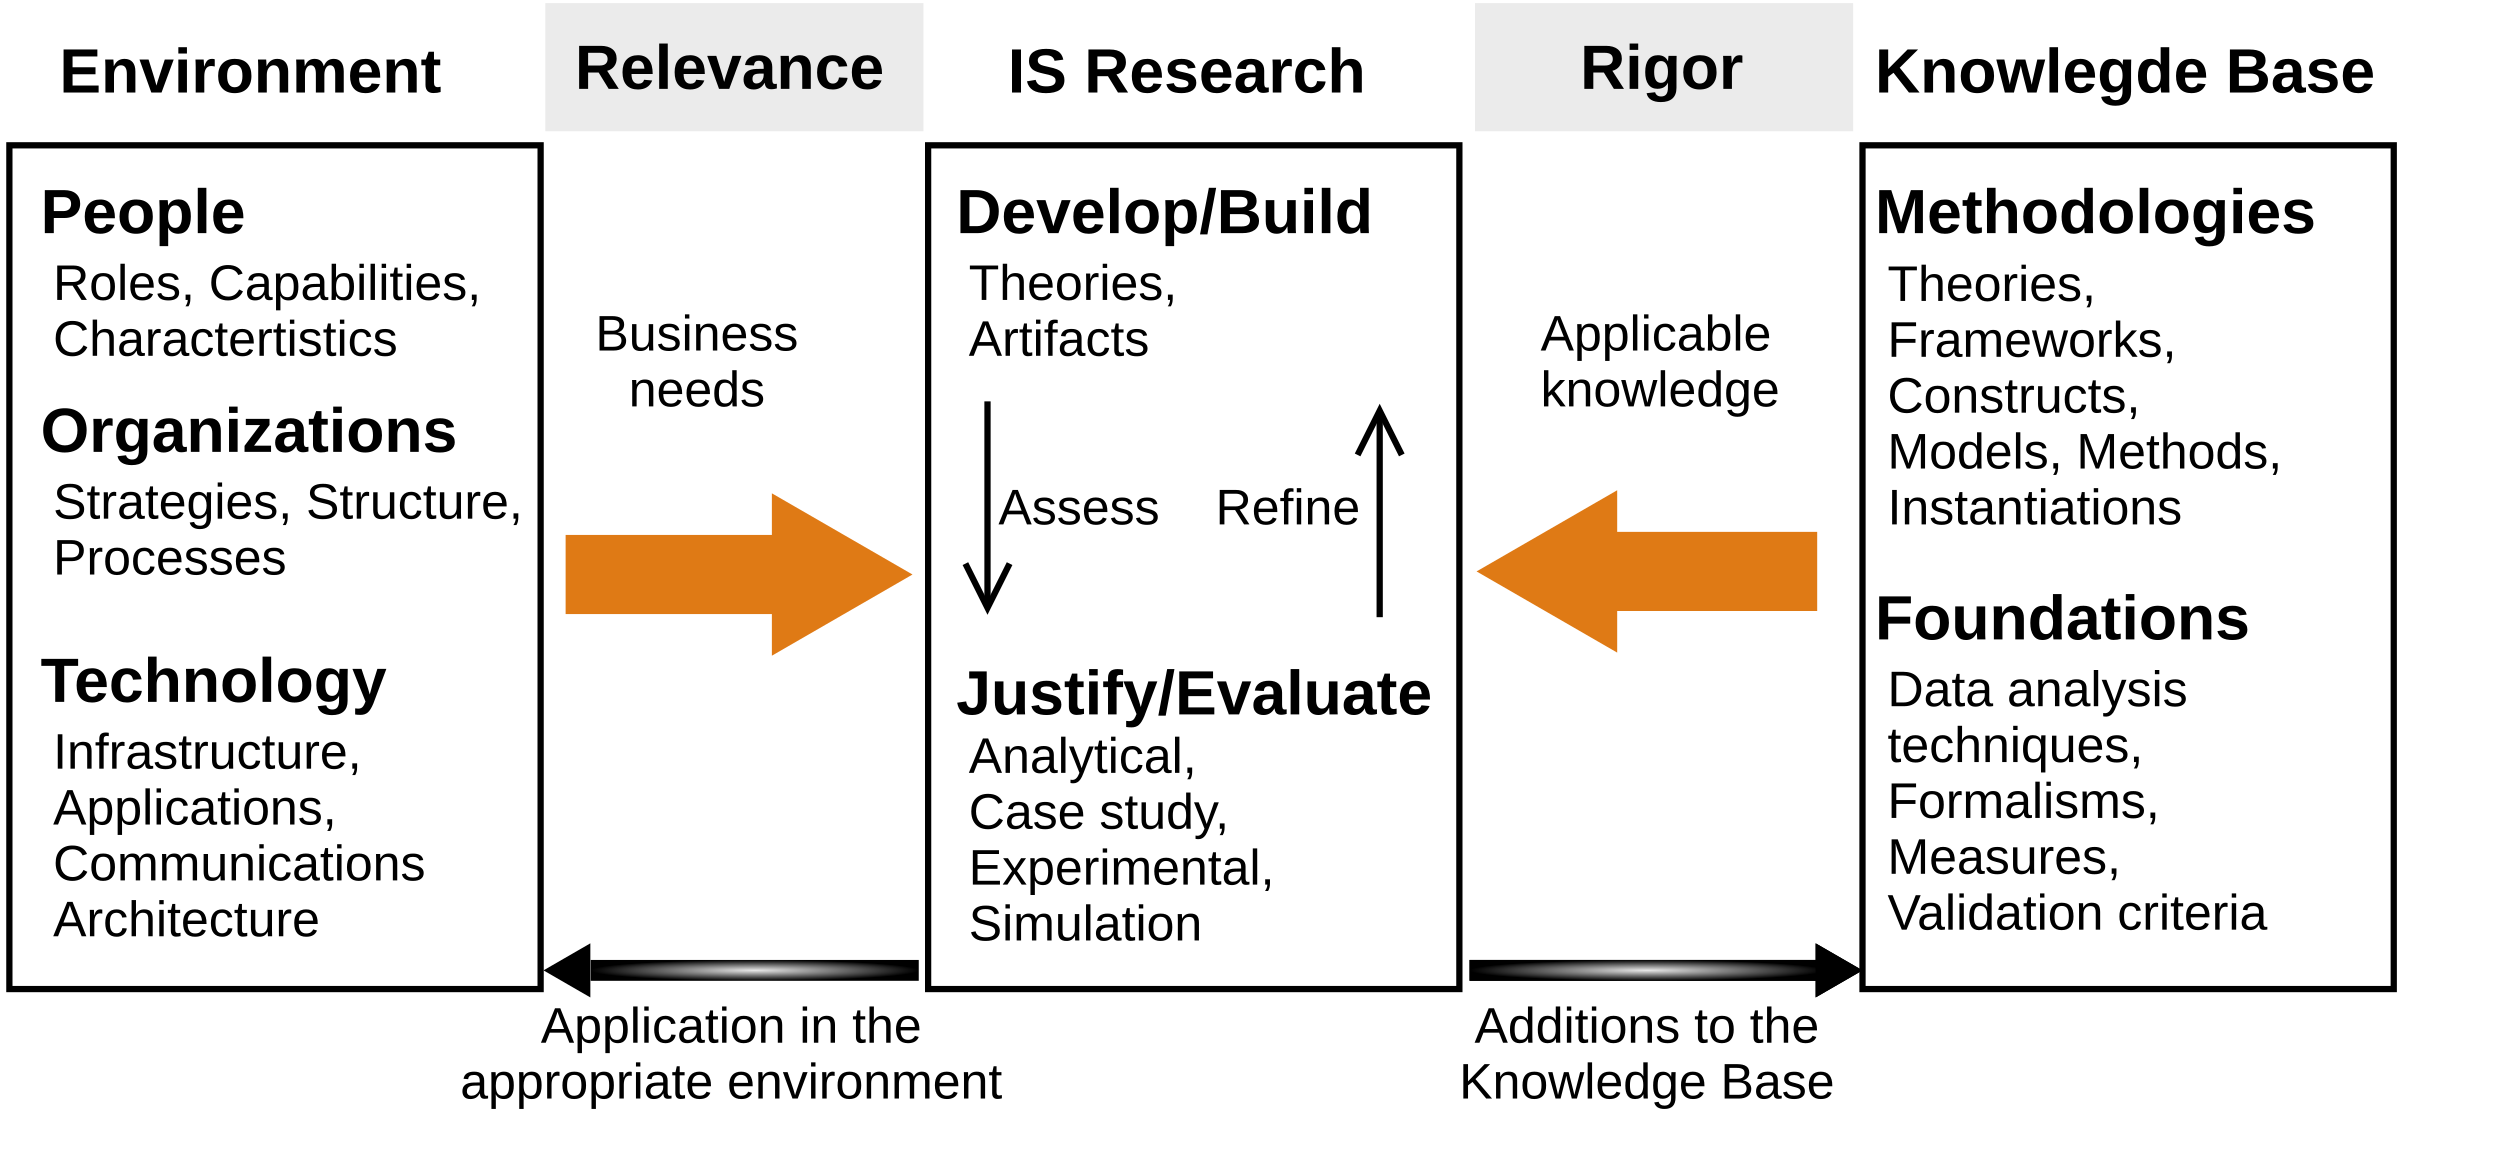
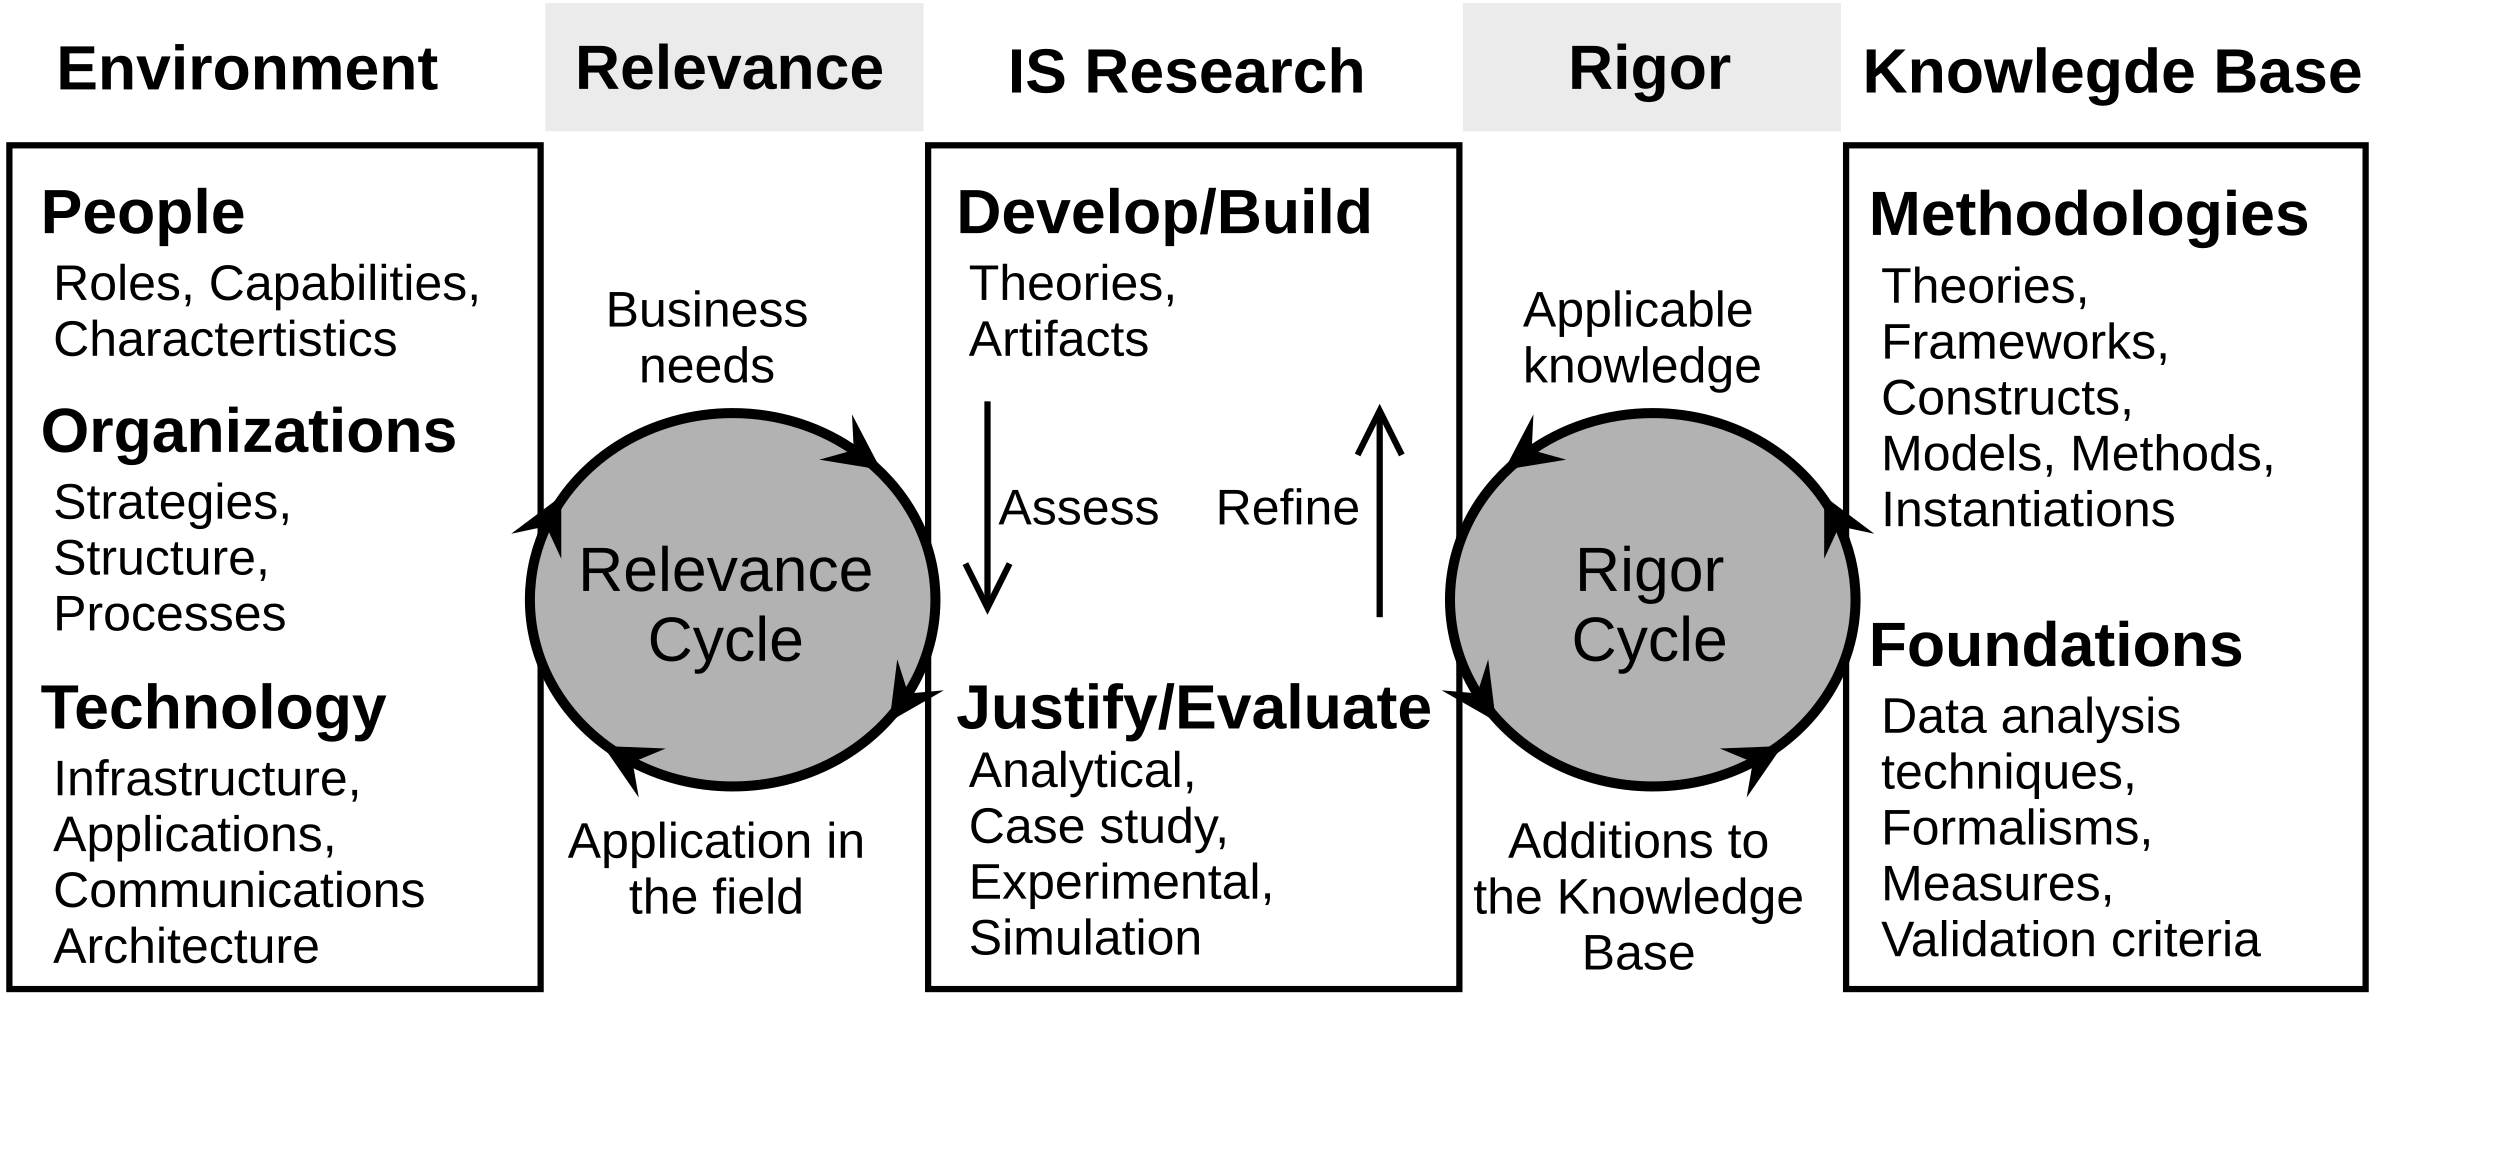
<svg xmlns="http://www.w3.org/2000/svg" style="isolation:isolate" viewBox="0 0 800 370" width="800" height="370">
  <defs>
-     <clipPath id="_clipPath_IrDOwE5X60oPXgBAAUG3vL2dMZ1efY1a">
+     <clipPath id="_clipPath_kjfTKluAfkciJEg2AdqmioFt3cOZB8eN">
      <rect width="800" height="370" />
    </clipPath>
  </defs>
-   <g clip-path="url(#_clipPath_IrDOwE5X60oPXgBAAUG3vL2dMZ1efY1a)">
-     <g transform="matrix(1,0,0,1,19,11.5)">
+   <g clip-path="url(#_clipPath_kjfTKluAfkciJEg2AdqmioFt3cOZB8eN)">
+     <g transform="matrix(1,0,0,1,18,10.5)">
      <text transform="matrix(1,0,0,1,0,18.105)" style="font-family:&quot;Arimo&quot;;font-weight:700;font-size:20px;font-style:normal;fill:#000000;stroke:none;">Environment</text>
    </g>
    <g transform="matrix(1,0,0,1,322.5,11.5)">
      <text transform="matrix(1,0,0,1,0,18.105)" style="font-family:&quot;Arimo&quot;;font-weight:700;font-size:20px;font-style:normal;fill:#000000;stroke:none;">IS Research</text>
    </g>
    <g id="Group">
-       <rect x="472.5" y="1.5" width="120" height="40" transform="matrix(1,0,0,1,0,0)" fill="rgb(235,235,235)" vector-effect="non-scaling-stroke" stroke-width="1" stroke="rgb(235,235,235)" stroke-linejoin="miter" stroke-linecap="square" stroke-miterlimit="3" />
-       <g transform="matrix(1,0,0,1,472.5,10.328)">
-         <text transform="matrix(1,0,0,1,33.142,18.105)" style="font-family:&quot;Arimo&quot;;font-weight:700;font-size:20px;font-style:normal;fill:#000000;stroke:none;">Rigor</text>
+       <g id="Group">
+         <rect x="468.625" y="1.5" width="120" height="40" transform="matrix(1,0,0,1,0,0)" fill="rgb(235,235,235)" vector-effect="non-scaling-stroke" stroke-width="1" stroke="rgb(235,235,235)" stroke-linejoin="miter" stroke-linecap="square" stroke-miterlimit="3" />
+         <g transform="matrix(1,0,0,1,468.625,10.328)">
+           <text transform="matrix(1,0,0,1,33.142,18.105)" style="font-family:&quot;Arimo&quot;;font-weight:700;font-size:20px;font-style:normal;fill:#000000;stroke:none;">Rigor</text>
+         </g>
      </g>
    </g>
    <g id="Group">
      <rect x="175" y="1.5" width="120" height="40" transform="matrix(1,0,0,1,0,0)" fill="rgb(235,235,235)" vector-effect="non-scaling-stroke" stroke-width="1" stroke="rgb(235,235,235)" stroke-linejoin="miter" stroke-linecap="square" stroke-miterlimit="3" />
      <g transform="matrix(1,0,0,1,173.91,10.328)">
        <text transform="matrix(1,0,0,1,10.067,18.105)" style="font-family:&quot;Arimo&quot;;font-weight:700;font-size:20px;font-style:normal;fill:#000000;stroke:none;">Relevance</text>
      </g>
    </g>
-     <g transform="matrix(1,0,0,1,600,11.5)">
+     <g transform="matrix(1,0,0,1,596,11.5)">
      <text transform="matrix(1,0,0,1,0,18.105)" style="font-family:&quot;Arimo&quot;;font-weight:700;font-size:20px;font-style:normal;fill:#000000;stroke:none;">Knowlegde Base</text>
    </g>
    <g id="Group">
      <g transform="matrix(1,0,0,1,13,56.5)">
        <text transform="matrix(1,0,0,1,0,18.105)" style="font-family:&quot;Arimo&quot;;font-weight:700;font-size:20px;font-style:normal;fill:#000000;stroke:none;">People</text>
      </g>
      <g transform="matrix(1,0,0,1,17,81.5)">
        <text transform="matrix(1,0,0,1,0,14.484)" style="font-family:&quot;Arimo&quot;;font-weight:400;font-size:16px;font-style:normal;fill:#000000;stroke:none;">Roles, Capabilities, </text>
        <text transform="matrix(1,0,0,1,0,32.359)" style="font-family:&quot;Arimo&quot;;font-weight:400;font-size:16px;font-style:normal;fill:#000000;stroke:none;">Charactertistics</text>
      </g>
    </g>
    <g id="Group">
      <g transform="matrix(1,0,0,1,13,126.5)">
        <text transform="matrix(1,0,0,1,0,18.105)" style="font-family:&quot;Arimo&quot;;font-weight:700;font-size:20px;font-style:normal;fill:#000000;stroke:none;">Organizations</text>
      </g>
      <g transform="matrix(1,0,0,1,17,151.5)">
-         <text transform="matrix(1,0,0,1,0,14.484)" style="font-family:&quot;Arimo&quot;;font-weight:400;font-size:16px;font-style:normal;fill:#000000;stroke:none;">Strategies, Structure, </text>
-         <text transform="matrix(1,0,0,1,0,32.359)" style="font-family:&quot;Arimo&quot;;font-weight:400;font-size:16px;font-style:normal;fill:#000000;stroke:none;">Processes</text>
+         <text transform="matrix(1,0,0,1,0,14.484)" style="font-family:&quot;Arimo&quot;;font-weight:400;font-size:16px;font-style:normal;fill:#000000;stroke:none;">Strategies, </text>
+         <text transform="matrix(1,0,0,1,0,32.359)" style="font-family:&quot;Arimo&quot;;font-weight:400;font-size:16px;font-style:normal;fill:#000000;stroke:none;">Structure, </text>
+         <text transform="matrix(1,0,0,1,0,50.234)" style="font-family:&quot;Arimo&quot;;font-weight:400;font-size:16px;font-style:normal;fill:#000000;stroke:none;">Processes</text>
      </g>
    </g>
    <g id="Group">
-       <g transform="matrix(1,0,0,1,13,206.5)">
+       <g transform="matrix(1,0,0,1,13,215)">
        <text transform="matrix(1,0,0,1,0,18.105)" style="font-family:&quot;Arimo&quot;;font-weight:700;font-size:20px;font-style:normal;fill:#000000;stroke:none;">Technology</text>
      </g>
-       <g transform="matrix(1,0,0,1,17,231.5)">
+       <g transform="matrix(1,0,0,1,17,240)">
        <text transform="matrix(1,0,0,1,0,14.484)" style="font-family:&quot;Arimo&quot;;font-weight:400;font-size:16px;font-style:normal;fill:#000000;stroke:none;">Infrastructure, </text>
        <text transform="matrix(1,0,0,1,0,32.359)" style="font-family:&quot;Arimo&quot;;font-weight:400;font-size:16px;font-style:normal;fill:#000000;stroke:none;">Applications, </text>
        <text transform="matrix(1,0,0,1,0,50.234)" style="font-family:&quot;Arimo&quot;;font-weight:400;font-size:16px;font-style:normal;fill:#000000;stroke:none;">Communications </text>
        <text transform="matrix(1,0,0,1,0,68.109)" style="font-family:&quot;Arimo&quot;;font-weight:400;font-size:16px;font-style:normal;fill:#000000;stroke:none;">Architecture</text>
      </g>
    </g>
    <g id="Group">
      <g transform="matrix(1,0,0,1,306,56.5)">
        <text transform="matrix(1,0,0,1,0,18.105)" style="font-family:&quot;Arimo&quot;;font-weight:700;font-size:20px;font-style:normal;fill:#000000;stroke:none;">Develop/Build</text>
      </g>
      <g transform="matrix(1,0,0,1,310,81.5)">
        <text transform="matrix(1,0,0,1,0,14.484)" style="font-family:&quot;Arimo&quot;;font-weight:400;font-size:16px;font-style:normal;fill:#000000;stroke:none;">Theories, </text>
        <text transform="matrix(1,0,0,1,0,32.359)" style="font-family:&quot;Arimo&quot;;font-weight:400;font-size:16px;font-style:normal;fill:#000000;stroke:none;">Artifacts</text>
      </g>
    </g>
    <g id="Group">
-       <g transform="matrix(1,0,0,1,306,210.5)">
+       <g transform="matrix(1,0,0,1,306,215)">
        <text transform="matrix(1,0,0,1,0,18.105)" style="font-family:&quot;Arimo&quot;;font-weight:700;font-size:20px;font-style:normal;fill:#000000;stroke:none;">Justify/Evaluate</text>
      </g>
-       <g transform="matrix(1,0,0,1,310,232.844)">
+       <g transform="matrix(1,0,0,1,310,237.344)">
        <text transform="matrix(1,0,0,1,0,14.484)" style="font-family:&quot;Arimo&quot;;font-weight:400;font-size:16px;font-style:normal;fill:#000000;stroke:none;">Analytical, </text>
        <text transform="matrix(1,0,0,1,0,32.359)" style="font-family:&quot;Arimo&quot;;font-weight:400;font-size:16px;font-style:normal;fill:#000000;stroke:none;">Case study, </text>
        <text transform="matrix(1,0,0,1,0,50.234)" style="font-family:&quot;Arimo&quot;;font-weight:400;font-size:16px;font-style:normal;fill:#000000;stroke:none;">Experimental, </text>
        <text transform="matrix(1,0,0,1,0,68.109)" style="font-family:&quot;Arimo&quot;;font-weight:400;font-size:16px;font-style:normal;fill:#000000;stroke:none;">Simulation</text>
      </g>
    </g>
    <g id="Group">
-       <g transform="matrix(1,0,0,1,600,56.5)">
+       <g transform="matrix(1,0,0,1,598,57.078)">
        <text transform="matrix(1,0,0,1,0,18.105)" style="font-family:&quot;Arimo&quot;;font-weight:700;font-size:20px;font-style:normal;fill:#000000;stroke:none;">Methodologies</text>
      </g>
-       <g transform="matrix(1,0,0,1,604,81.813)">
+       <g transform="matrix(1,0,0,1,601.951,82.391)">
        <text transform="matrix(1,0,0,1,0,14.484)" style="font-family:&quot;Arimo&quot;;font-weight:400;font-size:16px;font-style:normal;fill:#000000;stroke:none;">Theories, </text>
        <text transform="matrix(1,0,0,1,0,32.359)" style="font-family:&quot;Arimo&quot;;font-weight:400;font-size:16px;font-style:normal;fill:#000000;stroke:none;">Frameworks, </text>
        <text transform="matrix(1,0,0,1,0,50.234)" style="font-family:&quot;Arimo&quot;;font-weight:400;font-size:16px;font-style:normal;fill:#000000;stroke:none;">Constructs, </text>
        <text transform="matrix(1,0,0,1,0,68.109)" style="font-family:&quot;Arimo&quot;;font-weight:400;font-size:16px;font-style:normal;fill:#000000;stroke:none;">Models, Methods, </text>
        <text transform="matrix(1,0,0,1,0,85.984)" style="font-family:&quot;Arimo&quot;;font-weight:400;font-size:16px;font-style:normal;fill:#000000;stroke:none;">Instantiations</text>
      </g>
    </g>
    <g id="Group">
-       <g transform="matrix(1,0,0,1,600,186.5)">
+       <g transform="matrix(1,0,0,1,598,195)">
        <text transform="matrix(1,0,0,1,0,18.105)" style="font-family:&quot;Arimo&quot;;font-weight:700;font-size:20px;font-style:normal;fill:#000000;stroke:none;">Foundations</text>
      </g>
-       <g transform="matrix(1,0,0,1,604,211.5)">
+       <g transform="matrix(1,0,0,1,601.951,220)">
        <text transform="matrix(1,0,0,1,0,14.484)" style="font-family:&quot;Arimo&quot;;font-weight:400;font-size:16px;font-style:normal;fill:#000000;stroke:none;">Data analysis </text>
        <text transform="matrix(1,0,0,1,0,32.359)" style="font-family:&quot;Arimo&quot;;font-weight:400;font-size:16px;font-style:normal;fill:#000000;stroke:none;">techniques, </text>
        <text transform="matrix(1,0,0,1,0,50.234)" style="font-family:&quot;Arimo&quot;;font-weight:400;font-size:16px;font-style:normal;fill:#000000;stroke:none;">Formalisms, </text>
        <text transform="matrix(1,0,0,1,0,68.109)" style="font-family:&quot;Arimo&quot;;font-weight:400;font-size:16px;font-style:normal;fill:#000000;stroke:none;">Measures, </text>
        <text transform="matrix(1,0,0,1,0,85.984)" style="font-family:&quot;Arimo&quot;;font-weight:400;font-size:16px;font-style:normal;fill:#000000;stroke:none;">Validation criteria</text>
      </g>
    </g>
    <g transform="matrix(1,0,0,1,319.5,153.313)">
      <text transform="matrix(1,0,0,1,0,14.484)" style="font-family:&quot;Arimo&quot;;font-weight:400;font-size:16px;font-style:normal;fill:#000000;stroke:none;">Assess</text>
    </g>
-     <g transform="matrix(1,0,0,1,463,319.181)">
-       <text transform="matrix(1,0,0,1,8.852,14.484)" style="font-family:&quot;Arimo&quot;;font-weight:400;font-size:16px;font-style:normal;fill:#000000;stroke:none;">Additions to the </text>
-       <text transform="matrix(1,0,0,1,3.957,32.359)" style="font-family:&quot;Arimo&quot;;font-weight:400;font-size:16px;font-style:normal;fill:#000000;stroke:none;">Knowledge Base</text>
+     <g transform="matrix(1,0,0,1,470.75,260)">
+       <text transform="matrix(1,0,0,1,11.82,14.484)" style="font-family:&quot;Arimo&quot;;font-weight:400;font-size:16px;font-style:normal;fill:#000000;stroke:none;">Additions to </text>
+       <text transform="matrix(1,0,0,1,0.695,32.359)" style="font-family:&quot;Arimo&quot;;font-weight:400;font-size:16px;font-style:normal;fill:#000000;stroke:none;">the Knowledge </text>
+       <text transform="matrix(1,0,0,1,35.391,50.234)" style="font-family:&quot;Arimo&quot;;font-weight:400;font-size:16px;font-style:normal;fill:#000000;stroke:none;">Base</text>
    </g>
-     <g transform="matrix(1,0,0,1,139.5,319.181)">
-       <text transform="matrix(1,0,0,1,33.57,14.484)" style="font-family:&quot;Arimo&quot;;font-weight:400;font-size:16px;font-style:normal;fill:#000000;stroke:none;">Application in the </text>
-       <text transform="matrix(1,0,0,1,7.781,32.359)" style="font-family:&quot;Arimo&quot;;font-weight:400;font-size:16px;font-style:normal;fill:#000000;stroke:none;">appropriate environment</text>
+     <g transform="matrix(1,0,0,1,179.728,260)">
+       <text transform="matrix(1,0,0,1,1.937,14.484)" style="font-family:&quot;Arimo&quot;;font-weight:400;font-size:16px;font-style:normal;fill:#000000;stroke:none;">Application in </text>
+       <text transform="matrix(1,0,0,1,21.503,32.359)" style="font-family:&quot;Arimo&quot;;font-weight:400;font-size:16px;font-style:normal;fill:#000000;stroke:none;">the field</text>
    </g>
-     <g transform="matrix(1,0,0,1,183.5,97.688)">
+     <g transform="matrix(1,0,0,1,186.75,90)">
      <text transform="matrix(1,0,0,1,7.039,14.484)" style="font-family:&quot;Arimo&quot;;font-weight:400;font-size:16px;font-style:normal;fill:#000000;stroke:none;">Business </text>
      <text transform="matrix(1,0,0,1,17.703,32.359)" style="font-family:&quot;Arimo&quot;;font-weight:400;font-size:16px;font-style:normal;fill:#000000;stroke:none;">needs</text>
    </g>
-     <g transform="matrix(1,0,0,1,493,97.688)">
+     <g transform="matrix(1,0,0,1,487.335,90)">
      <text transform="matrix(1,0,0,1,0,14.484)" style="font-family:&quot;Arimo&quot;;font-weight:400;font-size:16px;font-style:normal;fill:#000000;stroke:none;">Applicable </text>
      <text transform="matrix(1,0,0,1,0,32.359)" style="font-family:&quot;Arimo&quot;;font-weight:400;font-size:16px;font-style:normal;fill:#000000;stroke:none;">knowledge</text>
    </g>
    <g transform="matrix(1,0,0,1,389,153.313)">
      <text transform="matrix(1,0,0,1,0,14.484)" style="font-family:&quot;Arimo&quot;;font-weight:400;font-size:16px;font-style:normal;fill:#000000;stroke:none;">Refine</text>
    </g>
    <rect x="3" y="46.5" width="170" height="270" transform="matrix(1,0,0,1,0,0)" fill="none" vector-effect="non-scaling-stroke" stroke-width="2" stroke="rgb(0,0,0)" stroke-linejoin="miter" stroke-linecap="square" stroke-miterlimit="3" />
    <rect x="297" y="46.5" width="170" height="270" transform="matrix(1,0,0,1,0,0)" fill="none" vector-effect="non-scaling-stroke" stroke-width="2" stroke="rgb(0,0,0)" stroke-linejoin="miter" stroke-linecap="square" stroke-miterlimit="3" />
-     <rect x="596" y="46.5" width="170" height="270" transform="matrix(1,0,0,1,0,0)" fill="none" vector-effect="non-scaling-stroke" stroke-width="2" stroke="rgb(0,0,0)" stroke-linejoin="miter" stroke-linecap="square" stroke-miterlimit="3" />
-     <path d=" M 247 171.188 L 181 171.188 L 181 196.5 L 247 196.5 L 247 209.825 L 269.5 196.834 L 292 183.844 L 269.5 170.853 L 247 157.863 L 247 171.188 Z " fill="rgb(223,122,21)" />
-     <radialGradient id="_rgradient_3" fx="50%" fy="50%" cx="50%" cy="50%" r="50%">
-       <stop offset="0%" stop-opacity="1" style="stop-color:rgb(232,232,232)" />
-       <stop offset="100%" stop-opacity="1" style="stop-color:rgb(0,0,0)" />
-     </radialGradient>
-     <path d=" M 470.255 307.183 L 583.844 307.183 L 583.844 313.859 L 470.255 313.859 L 470.255 307.183 Z " fill="url(#_rgradient_3)" />
-     <path d=" M 517.5 195.512 L 581.5 195.512 L 581.5 170.2 L 517.5 170.2 L 517.5 156.875 L 495 169.865 L 472.5 182.856 L 495 195.846 L 517.5 208.837 L 517.5 195.512 Z " fill="rgb(223,122,21)" />
-     <polygon points="596,310.521,581,319.181,581,301.861" fill="rgb(0,0,0)" />
-     <radialGradient id="_rgradient_4" fx="50%" fy="50%" cx="50%" cy="50%" r="50%">
-       <stop offset="0%" stop-opacity="1" style="stop-color:rgb(232,232,232)" />
-       <stop offset="100%" stop-opacity="1" style="stop-color:rgb(0,0,0)" />
-     </radialGradient>
-     <path d=" M 470.255 307.183 L 583.844 307.183 L 583.844 313.859 L 470.255 313.859 L 470.255 307.183 Z " fill="url(#_rgradient_4)" />
-     <polygon points="596,310.521,581,319.181,581,301.861" fill="rgb(0,0,0)" />
-     <radialGradient id="_rgradient_5" fx="50%" fy="50%" cx="50%" cy="50%" r="50%">
-       <stop offset="0%" stop-opacity="1" style="stop-color:rgb(232,232,232)" />
-       <stop offset="100%" stop-opacity="1" style="stop-color:rgb(0,0,0)" />
-     </radialGradient>
-     <path d=" M 294 313.859 L 189 313.859 L 189 307.183 L 294 307.183 L 294 313.859 Z " fill="url(#_rgradient_5)" />
-     <polygon points="173.91,310.521,188.91,301.861,188.91,319.181" fill="rgb(0,0,0)" />
+     <rect x="590.75" y="46.5" width="166.25" height="270" transform="matrix(1,0,0,1,0,0)" fill="none" vector-effect="non-scaling-stroke" stroke-width="2" stroke="rgb(0,0,0)" stroke-linejoin="miter" stroke-linecap="square" stroke-miterlimit="3" />
    <line x1="441.5" y1="133.437" x2="441.5" y2="196.5" vector-effect="non-scaling-stroke" stroke-width="2" stroke="rgb(0,0,0)" stroke-linejoin="miter" stroke-linecap="square" stroke-miterlimit="3" />
    <path d=" M 448.571 145.58 L 441.5 131.437 L 434.429 145.58" fill="none" stroke="rgb(0,0,0)" stroke-width="2" />
    <line x1="316" y1="192.5" x2="316" y2="129.438" vector-effect="non-scaling-stroke" stroke-width="2" stroke="rgb(0,0,0)" stroke-linejoin="miter" stroke-linecap="square" stroke-miterlimit="3" />
    <path d=" M 308.929 180.358 L 316 194.5 L 323.071 180.358" fill="none" stroke="rgb(0,0,0)" stroke-width="2" />
+     <g id="Cycle">
+       <g id="Group">
+         <path d=" M 170.782 192.528 C 170.782 159.6 199.584 132.868 235.061 132.868 C 270.538 132.868 299.341 159.6 299.341 192.528 C 299.341 225.455 270.538 252.188 235.061 252.188 C 199.584 252.188 170.782 225.455 170.782 192.528 Z " fill="rgb(178,178,178)" />
+         <g id="Cycle">
+           <path d=" M 201.045 243.147 C 210.812 248.548 222.242 251.662 234.455 251.662 C 257.804 251.662 278.288 240.283 289.724 223.229" fill="none" vector-effect="non-scaling-stroke" stroke-width="3.21" stroke="rgb(0,0,0)" stroke-linejoin="miter" stroke-linecap="butt" stroke-miterlimit="3" />
+           <path d=" M 213.036 239.516 L 193.02 238.735 L 204.405 255.217 L 202.44 243.914 L 213.036 239.516 Z " fill="rgb(0,0,0)" stroke="none" />
+           <path d=" M 289.724 223.229 C 295.82 214.121 299.341 203.399 299.341 191.925 C 299.341 172.866 289.626 155.879 274.489 144.96" fill="none" vector-effect="non-scaling-stroke" stroke-width="3.21" stroke="rgb(0,0,0)" stroke-linejoin="miter" stroke-linecap="butt" stroke-miterlimit="3" />
+           <path d=" M 287.117 210.975 L 284.651 230.854 L 302.034 220.899 L 290.606 221.904 L 287.117 210.975 Z " fill="rgb(0,0,0)" stroke="none" />
+           <path d=" M 175.504 166.971 C 171.691 174.563 169.569 183.017 169.569 191.925 C 169.569 213.65 182.194 232.683 201.045 243.147" fill="none" vector-effect="non-scaling-stroke" stroke-width="3.21" stroke="rgb(0,0,0)" stroke-linejoin="miter" stroke-linecap="butt" stroke-miterlimit="3" />
+           <path d=" M 179.605 178.809 L 179.596 158.777 L 163.576 170.803 L 174.793 168.395 L 179.605 178.809 Z " fill="rgb(0,0,0)" stroke="none" />
+           <path d=" M 274.489 144.96 C 263.476 136.953 249.565 132.187 234.455 132.187 C 208.318 132.187 185.77 146.445 175.504 166.971" fill="none" vector-effect="non-scaling-stroke" stroke-width="3.21" stroke="rgb(0,0,0)" stroke-linejoin="miter" stroke-linecap="butt" stroke-miterlimit="3" />
+           <path d=" M 262.144 147.094 L 281.913 150.322 L 272.634 132.57 L 273.198 144.028 L 262.144 147.094 Z " fill="rgb(0,0,0)" stroke="none" />
+         </g>
+       </g>
+     </g>
+     <g id="Cycle">
+       <g id="Group">
+         <path d=" M 592.56 192.528 C 592.56 159.6 563.757 132.868 528.28 132.868 C 492.803 132.868 464 159.6 464 192.528 C 464 225.455 492.803 252.188 528.28 252.188 C 563.757 252.188 592.56 225.455 592.56 192.528 Z " fill="rgb(178,178,178)" />
+         <g id="Cycle">
+           <path d=" M 562.296 243.147 C 552.529 248.548 541.099 251.662 528.886 251.662 C 505.538 251.662 485.053 240.283 473.617 223.229" fill="none" vector-effect="non-scaling-stroke" stroke-width="3.21" stroke="rgb(0,0,0)" stroke-linejoin="miter" stroke-linecap="butt" stroke-miterlimit="3" />
+           <path d=" M 558.936 255.217 L 570.322 238.735 L 550.306 239.516 L 560.901 243.914 L 558.936 255.217 Z " fill="rgb(0,0,0)" stroke="none" />
+           <path d=" M 473.617 223.229 C 467.521 214.121 464 203.399 464 191.925 C 464 172.866 473.716 155.879 488.853 144.96" fill="none" vector-effect="non-scaling-stroke" stroke-width="3.21" stroke="rgb(0,0,0)" stroke-linejoin="miter" stroke-linecap="butt" stroke-miterlimit="3" />
+           <path d=" M 461.308 220.899 L 478.69 230.854 L 476.224 210.975 L 472.736 221.904 L 461.308 220.899 Z " fill="rgb(0,0,0)" stroke="none" />
+           <path d=" M 587.837 166.971 C 591.65 174.563 593.772 183.017 593.772 191.925 C 593.772 213.65 581.147 232.683 562.296 243.147" fill="none" vector-effect="non-scaling-stroke" stroke-width="3.21" stroke="rgb(0,0,0)" stroke-linejoin="miter" stroke-linecap="butt" stroke-miterlimit="3" />
+           <path d=" M 599.765 170.803 L 583.745 158.777 L 583.736 178.809 L 588.548 168.395 L 599.765 170.803 Z " fill="rgb(0,0,0)" stroke="none" />
+           <path d=" M 488.853 144.96 C 499.866 136.953 513.776 132.187 528.886 132.187 C 555.023 132.187 577.571 146.445 587.837 166.971" fill="none" vector-effect="non-scaling-stroke" stroke-width="3.21" stroke="rgb(0,0,0)" stroke-linejoin="miter" stroke-linecap="butt" stroke-miterlimit="3" />
+           <path d=" M 490.708 132.57 L 481.428 150.322 L 501.198 147.094 L 490.143 144.028 L 490.708 132.57 Z " fill="rgb(0,0,0)" stroke="none" />
+         </g>
+       </g>
+     </g>
+     <path d=" M 356.269 -64.149 C 344.912 -58.298 331.855 -55 317.981 -55 C 273.69 -55 237.731 -88.606 237.731 -130 C 237.731 -171.394 273.69 -205 317.981 -205 C 329.19 -205 339.866 -202.847 349.531 -198.909" fill="none" vector-effect="non-scaling-stroke" stroke-width="4" stroke="rgb(0,0,0)" stroke-linejoin="miter" stroke-linecap="butt" stroke-miterlimit="3" />
+     <path d=" M 352.197 -50.828 L 365.439 -68.847 L 343.079 -68.629 Z " fill="rgb(0,0,0)" stroke="none" />
+     <path d=" M 707.038 -94.149 C 695.681 -88.298 682.624 -85 668.75 -85 C 626.374 -85 591.626 -115.762 588.702 -154.675" fill="none" vector-effect="non-scaling-stroke" stroke-width="4" stroke="rgb(0,0,0)" stroke-linejoin="miter" stroke-linecap="butt" stroke-miterlimit="3" />
+     <path d=" M 702.966 -80.828 L 716.208 -98.847 L 693.848 -98.629 Z " fill="rgb(0,0,0)" stroke="none" />
+     <path d=" M 588.702 -154.675 C 588.567 -156.434 588.5 -158.21 588.5 -160 C 588.5 -201.394 624.459 -235 668.75 -235 C 679.959 -235 690.635 -232.847 700.3 -228.909" fill="none" vector-effect="non-scaling-stroke" stroke-width="4" stroke="rgb(0,0,0)" stroke-linejoin="miter" stroke-linecap="butt" stroke-miterlimit="3" />
+     <path d=" M 577.996 -163.587 L 589.482 -144.402 L 597.938 -165.102 Z " fill="rgb(0,0,0)" stroke="none" />
+     <g transform="matrix(1,0,0,1,174.864,171)">
+       <text transform="matrix(1,0,0,1,10.135,18.105)" style="font-family:&quot;Arimo&quot;;font-weight:400;font-size:20px;font-style:normal;fill:#000000;stroke:none;">Relevance </text>
+       <text transform="matrix(1,0,0,1,32.381,40.449)" style="font-family:&quot;Arimo&quot;;font-weight:400;font-size:20px;font-style:normal;fill:#000000;stroke:none;">Cycle</text>
+     </g>
+     <g transform="matrix(1,0,0,1,489.818,171)">
+       <text transform="matrix(1,0,0,1,14.172,18.105)" style="font-family:&quot;Arimo&quot;;font-weight:400;font-size:20px;font-style:normal;fill:#000000;stroke:none;">Rigor </text>
+       <text transform="matrix(1,0,0,1,13.063,40.449)" style="font-family:&quot;Arimo&quot;;font-weight:400;font-size:20px;font-style:normal;fill:#000000;stroke:none;">Cycle</text>
+     </g>
  </g>
</svg>
